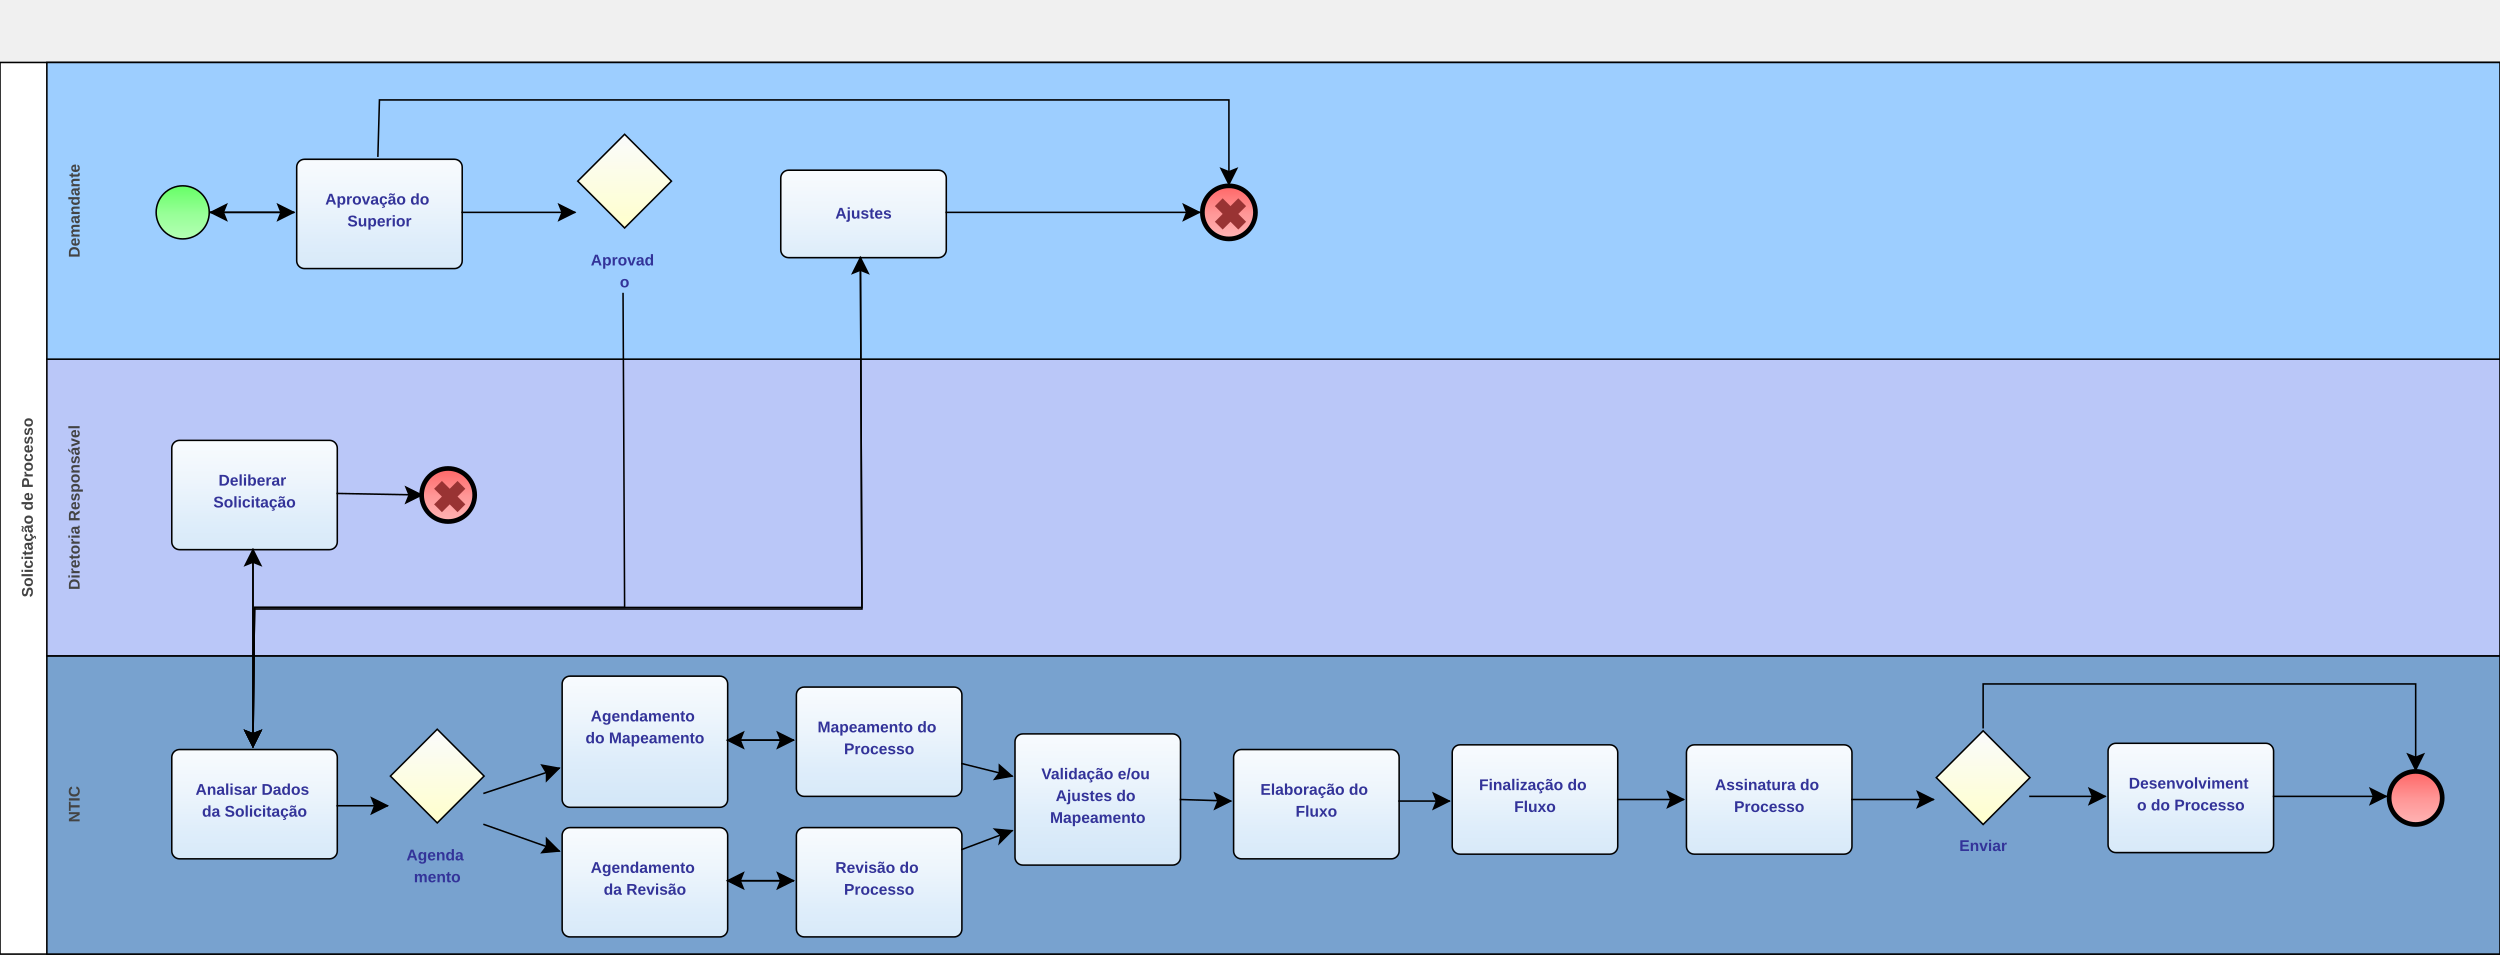
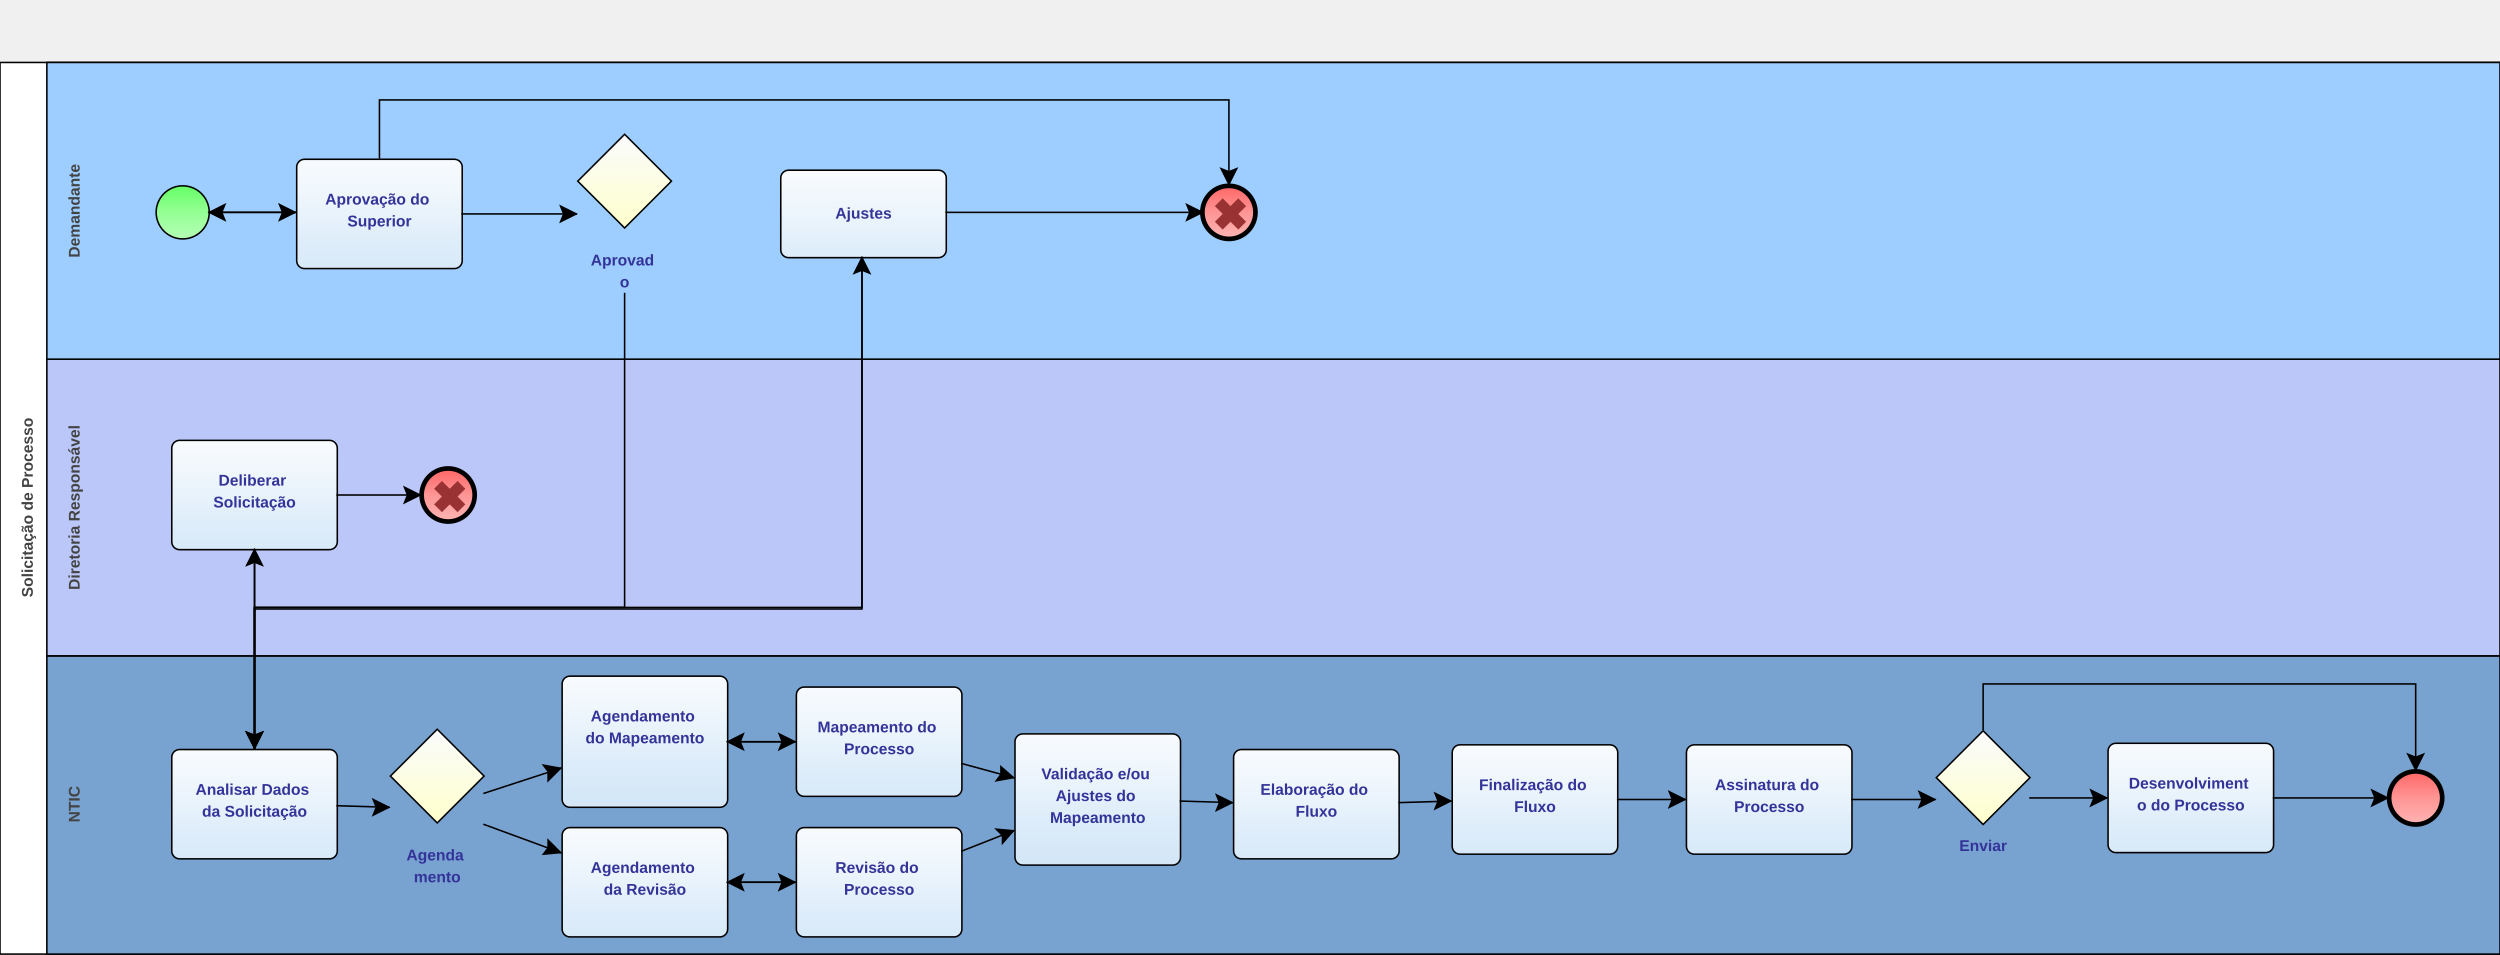
<svg xmlns="http://www.w3.org/2000/svg" xmlns:xlink="http://www.w3.org/1999/xlink" style="stroke-dasharray:none; shape-rendering:auto; font-family:'Arial'; text-rendering:auto; fill-opacity:1; color-interpolation:auto; color-rendering:auto; font-size:12; fill:black; stroke:black; image-rendering:auto; stroke-miterlimit:10; stroke-linecap:square; stroke-linejoin:miter; font-style:normal; stroke-width:1; stroke-dashoffset:0; font-weight:normal; stroke-opacity:1;" contentScriptType="text/ecmascript" preserveAspectRatio="xMidYMid meet" zoomAndPan="magnify" version="1.0" contentStyleType="text/css" xml:xlink="http://www.w3.org/1999/xlink" width="1601" height="611">
  <rect x="0" y="40" width="1601" height="571" ry="0" rx="0" style="stroke:#000000; fill:#FFFFFF" />
  <rect x="30" y="420" width="1571" height="191" ry="0" rx="0" style="stroke:#000000; fill:#78A2CF" />
  <g componentSequence="4">
    <text x="-515" y="37" transform="rotate(270)" text-anchor="middle" style="font-weight:bold;font-size:10px;stroke:none; fill:#434343">
      <tspan dy="14" x="-515">NTIC</tspan>
    </text>
  </g>
  <rect x="30" y="230" width="1571" height="190" ry="0" rx="0" style="stroke:#000000; fill:#BAC7F8" />
  <g componentSequence="3">
    <text x="-325" y="37" transform="rotate(270)" text-anchor="middle" style="font-weight:bold;font-size:10px;stroke:none; fill:#434343">
      <tspan dy="14" x="-325">Diretoria Responsável</tspan>
    </text>
  </g>
  <rect x="30" y="40" width="1571" height="190" ry="0" rx="0" style="stroke:#000000; fill:#9DCEFF" />
  <g componentSequence="2">
    <text x="-135" y="37" transform="rotate(270)" text-anchor="middle" style="font-weight:bold;font-size:10px;stroke:none; fill:#434343">
      <tspan dy="14" x="-135">Demandante</tspan>
    </text>
  </g>
  <g componentSequence="1">
    <text x="-325" y="7" transform="rotate(270)" text-anchor="middle" style="font-weight:bold;font-size:10px;stroke:none; fill:#434343">
      <tspan dy="14" x="-325">Solicitação de Processo</tspan>
    </text>
  </g>
  <g sequence="5">
-     <ellipse cx="117" cy="136" rx="17" ry="17" stroke-width="1" style="fill:url(#linearGradient66FF6696FF96B6FFB6_154850503);" stroke="336633" />
+     <ellipse cx="117" cy="136" rx="17" ry="17" stroke-width="1" style="fill:url(#linearGradient66FF6696FF96B6FFB6_1084477548);" stroke="336633" />
  </g>
  <g sequence="6">
-     <rect x="190" y="102" width="106" height="70" ry="5" rx="5" style="fill:url(#linearGradientF8FBFEEDF5FCDEEDFAD4E7F8E2E5E9_134036368);" stroke="191970" />
+     <rect x="190" y="102" width="106" height="70" ry="5" rx="5" style="fill:url(#linearGradientF8FBFEEDF5FCDEEDFAD4E7F8E2E5E9_1315186184);" stroke="191970" />
  </g>
  <g componentSequence="6">
    <text x="243" y="117" text-anchor="middle" style="font-weight:bold;font-size:10px;stroke:none; fill:#333399">
      <tspan dy="14" x="243">Aprovação do</tspan>
      <tspan dy="14" x="243">Superior</tspan>
    </text>
  </g>
  <g sequence="7">
-     <rect x="500" y="109" width="106" height="56" ry="5" rx="5" style="fill:url(#linearGradientF8FBFEEDF5FCDEEDFAD4E7F8E2E5E9_63094711);" stroke="191970" />
+     <rect x="500" y="109" width="106" height="56" ry="5" rx="5" style="fill:url(#linearGradientF8FBFEEDF5FCDEEDFAD4E7F8E2E5E9_1247525660);" stroke="191970" />
  </g>
  <g componentSequence="7">
    <text x="553" y="126" text-anchor="middle" style="font-weight:bold;font-size:10px;stroke:none; fill:#333399">
      <tspan dy="14" x="553">Ajustes</tspan>
    </text>
  </g>
  <g sequence="8">
-     <ellipse cx="787" cy="136" rx="17" ry="17" stroke-width="3" style="fill:url(#linearGradientFF6666FF9696FFB6B6_1187000747);" stroke="993333" />
+     <ellipse cx="787" cy="136" rx="17" ry="17" stroke-width="3" style="fill:url(#linearGradientFF6666FF9696FFB6B6_257502259);" stroke="993333" />
  </g>
  <g sequence="8">
    <polygon points=" 778 132 783 127 788 132 793 127 798 132 793 137 798 142 793 147 788 142 783 147 778 142 783 137" style="stroke:none; fill:#993333" />
  </g>
  <g sequence="9">
-     <polygon points=" 370 116 400 86 430 116 400 146 370 116" style="fill:url(#linearGradientFAFBFCFFFFCC_419645784);" stroke="000000" />
+     <polygon points=" 370 116 400 86 430 116 400 146 370 116" style="fill:url(#linearGradientFAFBFCFFFFCC_1361554692);" stroke="000000" />
  </g>
  <g componentSequence="9">
    <text x="400" y="156" text-anchor="middle" style="font-weight:bold;font-size:10px;stroke:none; fill:#333399">
      <tspan dy="14" x="400">Aprovad</tspan>
      <tspan dy="14" x="400">o</tspan>
    </text>
  </g>
  <g sequence="11">
-     <rect x="110" y="282" width="106" height="70" ry="5" rx="5" style="fill:url(#linearGradientF8FBFEEDF5FCDEEDFAD4E7F8E2E5E9_2009911379);" stroke="191970" />
+     <rect x="110" y="282" width="106" height="70" ry="5" rx="5" style="fill:url(#linearGradientF8FBFEEDF5FCDEEDFAD4E7F8E2E5E9_1050445134);" stroke="191970" />
  </g>
  <g componentSequence="11">
    <text x="163" y="297" text-anchor="middle" style="font-weight:bold;font-size:10px;stroke:none; fill:#333399">
      <tspan dy="14" x="163">Deliberar</tspan>
      <tspan dy="14" x="163">Solicitação</tspan>
    </text>
  </g>
  <g sequence="12">
-     <ellipse cx="287" cy="317" rx="17" ry="17" stroke-width="3" style="fill:url(#linearGradientFF6666FF9696FFB6B6_1642460698);" stroke="993333" />
+     <ellipse cx="287" cy="317" rx="17" ry="17" stroke-width="3" style="fill:url(#linearGradientFF6666FF9696FFB6B6_688413402);" stroke="993333" />
  </g>
  <g sequence="12">
    <polygon points=" 278 313 283 308 288 313 293 308 298 313 293 318 298 323 293 328 288 323 283 328 278 323 283 318" style="stroke:none; fill:#993333" />
  </g>
  <g sequence="13">
-     <rect x="110" y="480" width="106" height="70" ry="5" rx="5" style="fill:url(#linearGradientF8FBFEEDF5FCDEEDFAD4E7F8E2E5E9_653250276);" stroke="191970" />
+     <rect x="110" y="480" width="106" height="70" ry="5" rx="5" style="fill:url(#linearGradientF8FBFEEDF5FCDEEDFAD4E7F8E2E5E9_1870058364);" stroke="191970" />
  </g>
  <g componentSequence="13">
    <text x="163" y="495" text-anchor="middle" style="font-weight:bold;font-size:10px;stroke:none; fill:#333399">
      <tspan dy="14" x="163">Analisar Dados</tspan>
      <tspan dy="14" x="163">da Solicitação</tspan>
    </text>
  </g>
  <g sequence="14">
-     <polygon points=" 250 497 280 467 310 497 280 527 250 497" style="fill:url(#linearGradientFAFBFCFFFFCC_631577320);" stroke="000000" />
+     <polygon points=" 250 497 280 467 310 497 280 527 250 497" style="fill:url(#linearGradientFAFBFCFFFFCC_64298011);" stroke="000000" />
  </g>
  <g componentSequence="14">
    <text x="280" y="537" text-anchor="middle" style="font-weight:bold;font-size:10px;stroke:none; fill:#333399">
      <tspan dy="14" x="280">Agenda</tspan>
      <tspan dy="14" x="280">mento</tspan>
    </text>
  </g>
  <g sequence="15">
-     <rect x="360" y="433" width="106" height="84" ry="5" rx="5" style="fill:url(#linearGradientF8FBFEEDF5FCDEEDFAD4E7F8E2E5E9_880412743);" stroke="191970" />
+     <rect x="360" y="433" width="106" height="84" ry="5" rx="5" style="fill:url(#linearGradientF8FBFEEDF5FCDEEDFAD4E7F8E2E5E9_1505316826);" stroke="191970" />
  </g>
  <g componentSequence="15">
    <text x="413" y="448" text-anchor="middle" style="font-weight:bold;font-size:10px;stroke:none; fill:#333399">
      <tspan dy="14" x="413">Agendamento</tspan>
      <tspan dy="14" x="413">do Mapeamento</tspan>
    </text>
  </g>
  <g sequence="16">
-     <rect x="360" y="530" width="106" height="70" ry="5" rx="5" style="fill:url(#linearGradientF8FBFEEDF5FCDEEDFAD4E7F8E2E5E9_2061598196);" stroke="191970" />
+     <rect x="360" y="530" width="106" height="70" ry="5" rx="5" style="fill:url(#linearGradientF8FBFEEDF5FCDEEDFAD4E7F8E2E5E9_839651517);" stroke="191970" />
  </g>
  <g componentSequence="16">
    <text x="413" y="545" text-anchor="middle" style="font-weight:bold;font-size:10px;stroke:none; fill:#333399">
      <tspan dy="14" x="413">Agendamento</tspan>
      <tspan dy="14" x="413">da Revisão</tspan>
    </text>
  </g>
  <g sequence="17">
-     <rect x="510" y="440" width="106" height="70" ry="5" rx="5" style="fill:url(#linearGradientF8FBFEEDF5FCDEEDFAD4E7F8E2E5E9_580981922);" stroke="191970" />
+     <rect x="510" y="440" width="106" height="70" ry="5" rx="5" style="fill:url(#linearGradientF8FBFEEDF5FCDEEDFAD4E7F8E2E5E9_1798883507);" stroke="191970" />
  </g>
  <g componentSequence="17">
    <text x="563" y="455" text-anchor="middle" style="font-weight:bold;font-size:10px;stroke:none; fill:#333399">
      <tspan dy="14" x="563">Mapeamento do</tspan>
      <tspan dy="14" x="563">Processo</tspan>
    </text>
  </g>
  <g sequence="18">
-     <rect x="510" y="530" width="106" height="70" ry="5" rx="5" style="fill:url(#linearGradientF8FBFEEDF5FCDEEDFAD4E7F8E2E5E9_794703940);" stroke="191970" />
+     <rect x="510" y="530" width="106" height="70" ry="5" rx="5" style="fill:url(#linearGradientF8FBFEEDF5FCDEEDFAD4E7F8E2E5E9_1076241419);" stroke="191970" />
  </g>
  <g componentSequence="18">
    <text x="563" y="545" text-anchor="middle" style="font-weight:bold;font-size:10px;stroke:none; fill:#333399">
      <tspan dy="14" x="563">Revisão do</tspan>
      <tspan dy="14" x="563">Processo</tspan>
    </text>
  </g>
  <g sequence="19">
-     <rect x="650" y="470" width="106" height="84" ry="5" rx="5" style="fill:url(#linearGradientF8FBFEEDF5FCDEEDFAD4E7F8E2E5E9_1266820568);" stroke="191970" />
+     <rect x="650" y="470" width="106" height="84" ry="5" rx="5" style="fill:url(#linearGradientF8FBFEEDF5FCDEEDFAD4E7F8E2E5E9_1400005706);" stroke="191970" />
  </g>
  <g componentSequence="19">
    <text x="703" y="485" text-anchor="middle" style="font-weight:bold;font-size:10px;stroke:none; fill:#333399">
      <tspan dy="14" x="703">Validação e/ou</tspan>
      <tspan dy="14" x="703">Ajustes do</tspan>
      <tspan dy="14" x="703">Mapeamento</tspan>
    </text>
  </g>
  <g sequence="20">
-     <rect x="930" y="477" width="106" height="70" ry="5" rx="5" style="fill:url(#linearGradientF8FBFEEDF5FCDEEDFAD4E7F8E2E5E9_981335937);" stroke="191970" />
+     <rect x="930" y="477" width="106" height="70" ry="5" rx="5" style="fill:url(#linearGradientF8FBFEEDF5FCDEEDFAD4E7F8E2E5E9_27860833);" stroke="191970" />
  </g>
  <g componentSequence="20">
    <text x="983" y="492" text-anchor="middle" style="font-weight:bold;font-size:10px;stroke:none; fill:#333399">
      <tspan dy="14" x="983">Finalização do</tspan>
      <tspan dy="14" x="983">Fluxo</tspan>
    </text>
  </g>
  <g sequence="21">
-     <rect x="790" y="480" width="106" height="70" ry="5" rx="5" style="fill:url(#linearGradientF8FBFEEDF5FCDEEDFAD4E7F8E2E5E9_273934440);" stroke="191970" />
+     <rect x="790" y="480" width="106" height="70" ry="5" rx="5" style="fill:url(#linearGradientF8FBFEEDF5FCDEEDFAD4E7F8E2E5E9_754528951);" stroke="191970" />
  </g>
  <g componentSequence="21">
    <text x="843" y="495" text-anchor="middle" style="font-weight:bold;font-size:10px;stroke:none; fill:#333399">
      <tspan dy="14" x="843">Elaboração do</tspan>
      <tspan dy="14" x="843">Fluxo</tspan>
    </text>
  </g>
  <g sequence="22">
-     <rect x="1080" y="477" width="106" height="70" ry="5" rx="5" style="fill:url(#linearGradientF8FBFEEDF5FCDEEDFAD4E7F8E2E5E9_1318157886);" stroke="191970" />
+     <rect x="1080" y="477" width="106" height="70" ry="5" rx="5" style="fill:url(#linearGradientF8FBFEEDF5FCDEEDFAD4E7F8E2E5E9_1561218399);" stroke="191970" />
  </g>
  <g componentSequence="22">
    <text x="1133" y="492" text-anchor="middle" style="font-weight:bold;font-size:10px;stroke:none; fill:#333399">
      <tspan dy="14" x="1133">Assinatura do</tspan>
      <tspan dy="14" x="1133">Processo</tspan>
    </text>
  </g>
  <g sequence="23">
-     <polygon points=" 1240 498 1270 468 1300 498 1270 528 1240 498" style="fill:url(#linearGradientFAFBFCFFFFCC_342306513);" stroke="000000" />
+     <polygon points=" 1240 498 1270 468 1300 498 1270 528 1240 498" style="fill:url(#linearGradientFAFBFCFFFFCC_496906880);" stroke="000000" />
  </g>
  <g componentSequence="23">
    <text x="1270" y="531" text-anchor="middle" style="font-weight:bold;font-size:10px;stroke:none; fill:#333399">
      <tspan dy="14" x="1270">Enviar</tspan>
    </text>
  </g>
  <g sequence="24">
-     <rect x="1350" y="476" width="106" height="70" ry="5" rx="5" style="fill:url(#linearGradientF8FBFEEDF5FCDEEDFAD4E7F8E2E5E9_1102268971);" stroke="191970" />
+     <rect x="1350" y="476" width="106" height="70" ry="5" rx="5" style="fill:url(#linearGradientF8FBFEEDF5FCDEEDFAD4E7F8E2E5E9_1418032197);" stroke="191970" />
  </g>
  <g componentSequence="24">
    <text x="1403" y="491" text-anchor="middle" style="font-weight:bold;font-size:10px;stroke:none; fill:#333399">
      <tspan dy="14" x="1403">Desenvolviment</tspan>
      <tspan dy="14" x="1403">o do Processo</tspan>
    </text>
  </g>
  <g sequence="25">
-     <ellipse cx="1547" cy="511" rx="17" ry="17" stroke-width="3" style="fill:url(#linearGradientFF6666FF9696FFB6B6_1319955165);" stroke="993333" />
+     <ellipse cx="1547" cy="511" rx="17" ry="17" stroke-width="3" style="fill:url(#linearGradientFF6666FF9696FFB6B6_822909160);" stroke="993333" />
  </g>
  <g componentSequence="26">
    <text x="172" y="136" style="font-size:10px;font-weight:none;stroke:none; fill:#333399" text-anchor="left" />
  </g>
  <g componentSequence="28">
    <text x="698" y="136" style="font-size:10px;font-weight:none;stroke:none; fill:#333399" text-anchor="left" />
  </g>
  <g componentSequence="30">
    <text x="343" y="137" style="font-size:10px;font-weight:none;stroke:none; fill:#333399" text-anchor="left" />
  </g>
  <g componentSequence="32">
    <text x="534" y="64" style="font-size:10px;font-weight:none;stroke:none; fill:#333399" text-anchor="left" />
  </g>
  <g componentSequence="33">
    <text x="172" y="136" style="font-size:10px;font-weight:none;stroke:none; fill:#333399" text-anchor="left" />
  </g>
  <g componentSequence="34">
    <text x="347" y="389" style="font-size:10px;font-weight:none;stroke:none; fill:#333399" text-anchor="left" />
  </g>
  <g componentSequence="37">
    <text x="243" y="517" style="font-size:10px;font-weight:none;stroke:none; fill:#333399" text-anchor="left" />
  </g>
  <g componentSequence="38">
    <text x="345" y="500" style="font-size:10px;font-weight:none;stroke:none; fill:#333399" text-anchor="left" />
  </g>
  <g componentSequence="39">
    <text x="345" y="537" style="font-size:10px;font-weight:none;stroke:none; fill:#333399" text-anchor="left" />
  </g>
  <g componentSequence="40">
    <text x="498" y="475" style="font-size:10px;font-weight:none;stroke:none; fill:#333399" text-anchor="left" />
  </g>
  <g componentSequence="41">
    <text x="498" y="565" style="font-size:10px;font-weight:none;stroke:none; fill:#333399" text-anchor="left" />
  </g>
  <g componentSequence="44">
    <text x="643" y="494" style="font-size:10px;font-weight:none;stroke:none; fill:#333399" text-anchor="left" />
  </g>
  <g componentSequence="45">
    <text x="643" y="539" style="font-size:10px;font-weight:none;stroke:none; fill:#333399" text-anchor="left" />
  </g>
  <g componentSequence="46">
    <text x="783" y="514" style="font-size:10px;font-weight:none;stroke:none; fill:#333399" text-anchor="left" />
  </g>
  <g componentSequence="47">
    <text x="923" y="514" style="font-size:10px;font-weight:none;stroke:none; fill:#333399" text-anchor="left" />
  </g>
  <g componentSequence="48">
    <text x="1068" y="512" style="font-size:10px;font-weight:none;stroke:none; fill:#333399" text-anchor="left" />
  </g>
  <g componentSequence="49">
    <text x="1223" y="512" style="font-size:10px;font-weight:none;stroke:none; fill:#333399" text-anchor="left" />
  </g>
  <g componentSequence="50">
    <text x="1335" y="511" style="font-size:10px;font-weight:none;stroke:none; fill:#333399" text-anchor="left" />
  </g>
  <g componentSequence="51">
    <text x="1432" y="438" style="font-size:10px;font-weight:none;stroke:none; fill:#333399" text-anchor="left" />
  </g>
  <g componentSequence="52">
    <text x="1503" y="511" style="font-size:10px;font-weight:none;stroke:none; fill:#333399" text-anchor="left" />
  </g>
  <g componentSequence="53">
    <text x="173" y="416" style="font-size:10px;font-weight:none;stroke:none; fill:#333399" text-anchor="left" />
  </g>
  <g componentSequence="54">
    <text x="436" y="390" style="font-size:10px;font-weight:none;stroke:none; fill:#333399" text-anchor="left" />
  </g>
  <g componentSequence="55">
    <text x="435" y="389" style="font-size:10px;font-weight:none;stroke:none; fill:#333399" text-anchor="left" />
  </g>
  <g componentSequence="56">
    <text x="173" y="416" style="font-size:10px;font-weight:none;stroke:none; fill:#333399" text-anchor="left" />
  </g>
  <g componentSequence="57">
    <text x="253" y="317" style="font-size:10px;font-weight:none;stroke:none; fill:#333399" text-anchor="left" />
  </g>
  <g componentSequence="58">
    <text x="498" y="475" style="font-size:10px;font-weight:none;stroke:none; fill:#333399" text-anchor="left" />
  </g>
  <g componentSequence="59">
    <text x="498" y="565" style="font-size:10px;font-weight:none;stroke:none; fill:#333399" text-anchor="left" />
  </g>
-   <path style="fill:none; stroke:#000000;stroke-width:1" d="M135.0 136.0 L188.0 136.0" />
-   <polygon style="fill:#000000; stroke:#000000;" points=" 178 131 188 136 178 141 180 136" />
-   <path style="fill:none; stroke:#000000;stroke-width:1" d="M188.0 136.0 L135.0 136.0" />
-   <polygon style="fill:#000000; stroke:#000000;" points=" 145 141 135 136 145 131 143 136" />
-   <path style="fill:none; stroke:#000000;stroke-width:1" d="M296.0 136.0 L368.0 136.0" />
-   <polygon style="fill:#000000; stroke:#000000;" points=" 358 131 368 136 358 141 360 136" />
-   <path style="fill:none; stroke:#000000;stroke-width:1" d="M242.0 100.0 L243.0 64.0 L787.0 64.0 L787.0 118.0" />
+   <path style="fill:none; stroke:#000000;stroke-width:1" d="M134.0 136.0 L189.0 136.0" />
+   <polygon style="fill:#000000; stroke:#000000;" points=" 179 131 189 136 179 141 181 136" />
+   <path style="fill:none; stroke:#000000;stroke-width:1" d="M189.0 136.0 L134.0 136.0" />
+   <polygon style="fill:#000000; stroke:#000000;" points=" 144 141 134 136 144 131 142 136" />
+   <path style="fill:none; stroke:#000000;stroke-width:1" d="M296.0 137.0 L369.0 137.0" />
+   <polygon style="fill:#000000; stroke:#000000;" points=" 359 132 369 137 359 142 361 137" />
+   <path style="fill:none; stroke:#000000;stroke-width:1" d="M243.0 101.0 L243.0 64.0 L787.0 64.0 L787.0 118.0" />
  <polygon style="fill:#000000; stroke:#000000;" points=" 792 108 787 118 782 108 787 110" />
-   <path style="fill:none; stroke:#000000;stroke-width:1" d="M606.0 136.0 L768.0 136.0" />
-   <polygon style="fill:#000000; stroke:#000000;" points=" 758 131 768 136 758 141 760 136" />
-   <path style="fill:none; stroke:#000000;stroke-width:1" d="M551.0 165.0 L552.0 389.0 L163.0 389.0 L162.0 478.0" />
-   <polygon style="fill:#000000; stroke:#000000;" points=" 167 468 162 478 157 468 162 470" />
-   <path style="fill:none; stroke:#000000;stroke-width:1" d="M162.0 478.0 L163.0 390.0 L552.0 390.0 L551.0 165.0" />
-   <polygon style="fill:#000000; stroke:#000000;" points=" 546 175 551 165 556 175 551 173" />
-   <path style="fill:none; stroke:#000000;stroke-width:1" d="M399.0 188.0 L400.0 389.0 L163.0 389.0 L162.0 478.0" />
-   <polygon style="fill:#000000; stroke:#000000;" points=" 167 468 162 478 157 468 162 470" />
-   <path style="fill:none; stroke:#000000;stroke-width:1" d="M162.0 352.0 L162.0 478.0" />
-   <polygon style="fill:#000000; stroke:#000000;" points=" 167 468 162 478 157 468 162 470" />
-   <path style="fill:none; stroke:#000000;stroke-width:1" d="M216.0 316.0 L270.0 317.0" />
-   <polygon style="fill:#000000; stroke:#000000;" points=" 260 312 270 317 260 322 262 317" />
-   <path style="fill:none; stroke:#000000;stroke-width:1" d="M162.0 478.0 L162.0 352.0" />
-   <polygon style="fill:#000000; stroke:#000000;" points=" 157 362 162 352 167 362 162 360" />
-   <path style="fill:none; stroke:#000000;stroke-width:1" d="M216.0 516.0 L248.0 516.0" />
-   <polygon style="fill:#000000; stroke:#000000;" points=" 238 511 248 516 238 521 240 516" />
-   <path style="fill:none; stroke:#000000;stroke-width:1" d="M310.0 508.0 L358.0 492.0" />
-   <polygon style="fill:#000000; stroke:#000000;" points=" 347 490 358 492 350 500 350 495" />
-   <path style="fill:none; stroke:#000000;stroke-width:1" d="M310.0 528.0 L358.0 545.0" />
-   <polygon style="fill:#000000; stroke:#000000;" points=" 350 537 358 545 347 546 350 542" />
-   <path style="fill:none; stroke:#000000;stroke-width:1" d="M466.0 474.0 L508.0 474.0" />
-   <polygon style="fill:#000000; stroke:#000000;" points=" 498 469 508 474 498 479 500 474" />
-   <path style="fill:none; stroke:#000000;stroke-width:1" d="M508.0 474.0 L466.0 474.0" />
-   <polygon style="fill:#000000; stroke:#000000;" points=" 476 479 466 474 476 469 474 474" />
-   <path style="fill:none; stroke:#000000;stroke-width:1" d="M466.0 564.0 L508.0 564.0" />
-   <polygon style="fill:#000000; stroke:#000000;" points=" 498 559 508 564 498 569 500 564" />
-   <path style="fill:none; stroke:#000000;stroke-width:1" d="M508.0 564.0 L466.0 564.0" />
-   <polygon style="fill:#000000; stroke:#000000;" points=" 476 569 466 564 476 559 474 564" />
-   <path style="fill:none; stroke:#000000;stroke-width:1" d="M616.0 489.0 L648.0 497.0" />
-   <polygon style="fill:#000000; stroke:#000000;" points=" 640 490 648 497 637 499 640 495" />
-   <path style="fill:none; stroke:#000000;stroke-width:1" d="M616.0 544.0 L648.0 532.0" />
-   <polygon style="fill:#000000; stroke:#000000;" points=" 637 531 648 532 640 540 641 535" />
-   <path style="fill:none; stroke:#000000;stroke-width:1" d="M756.0 512.0 L788.0 513.0" />
-   <polygon style="fill:#000000; stroke:#000000;" points=" 778 508 788 513 778 518 780 513" />
-   <path style="fill:none; stroke:#000000;stroke-width:1" d="M1036.0 512.0 L1078.0 512.0" />
-   <polygon style="fill:#000000; stroke:#000000;" points=" 1068 507 1078 512 1068 517 1070 512" />
-   <path style="fill:none; stroke:#000000;stroke-width:1" d="M896.0 513.0 L928.0 513.0" />
-   <polygon style="fill:#000000; stroke:#000000;" points=" 918 508 928 513 918 518 920 513" />
-   <path style="fill:none; stroke:#000000;stroke-width:1" d="M1186.0 512.0 L1238.0 512.0" />
-   <polygon style="fill:#000000; stroke:#000000;" points=" 1228 507 1238 512 1228 517 1230 512" />
-   <path style="fill:none; stroke:#000000;stroke-width:1" d="M1300.0 510.0 L1348.0 510.0" />
-   <polygon style="fill:#000000; stroke:#000000;" points=" 1338 505 1348 510 1338 515 1340 510" />
-   <path style="fill:none; stroke:#000000;stroke-width:1" d="M1270.0 466.0 L1270.0 438.0 L1547.0 438.0 L1547.0 493.0" />
+   <path style="fill:none; stroke:#000000;stroke-width:1" d="M606.0 136.0 L770.0 136.0" />
+   <polygon style="fill:#000000; stroke:#000000;" points=" 760 131 770 136 760 141 762 136" />
+   <path style="fill:none; stroke:#000000;stroke-width:1" d="M552.0 165.0 L552.0 389.0 L163.0 389.0 L163.0 479.0" />
+   <polygon style="fill:#000000; stroke:#000000;" points=" 168 469 163 479 158 469 163 471" />
+   <path style="fill:none; stroke:#000000;stroke-width:1" d="M163.0 479.0 L163.0 390.0 L552.0 390.0 L552.0 165.0" />
+   <polygon style="fill:#000000; stroke:#000000;" points=" 547 175 552 165 557 175 552 173" />
+   <path style="fill:none; stroke:#000000;stroke-width:1" d="M400.0 188.0 L400.0 389.0 L163.0 389.0 L163.0 479.0" />
+   <polygon style="fill:#000000; stroke:#000000;" points=" 168 469 163 479 158 469 163 471" />
+   <path style="fill:none; stroke:#000000;stroke-width:1" d="M163.0 352.0 L163.0 479.0" />
+   <polygon style="fill:#000000; stroke:#000000;" points=" 168 469 163 479 158 469 163 471" />
+   <path style="fill:none; stroke:#000000;stroke-width:1" d="M216.0 317.0 L269.0 317.0" />
+   <polygon style="fill:#000000; stroke:#000000;" points=" 259 312 269 317 259 322 261 317" />
+   <path style="fill:none; stroke:#000000;stroke-width:1" d="M163.0 479.0 L163.0 352.0" />
+   <polygon style="fill:#000000; stroke:#000000;" points=" 158 362 163 352 168 362 163 360" />
+   <path style="fill:none; stroke:#000000;stroke-width:1" d="M216.0 516.0 L249.0 517.0" />
+   <polygon style="fill:#000000; stroke:#000000;" points=" 239 512 249 517 239 522 241 517" />
+   <path style="fill:none; stroke:#000000;stroke-width:1" d="M310.0 508.0 L359.0 492.0" />
+   <polygon style="fill:#000000; stroke:#000000;" points=" 348 490 359 492 351 500 351 494" />
+   <path style="fill:none; stroke:#000000;stroke-width:1" d="M310.0 528.0 L359.0 546.0" />
+   <polygon style="fill:#000000; stroke:#000000;" points=" 351 538 359 546 348 547 351 543" />
+   <path style="fill:none; stroke:#000000;stroke-width:1" d="M466.0 475.0 L509.0 475.0" />
+   <polygon style="fill:#000000; stroke:#000000;" points=" 499 470 509 475 499 480 501 475" />
+   <path style="fill:none; stroke:#000000;stroke-width:1" d="M509.0 475.0 L466.0 475.0" />
+   <polygon style="fill:#000000; stroke:#000000;" points=" 476 480 466 475 476 470 474 475" />
+   <path style="fill:none; stroke:#000000;stroke-width:1" d="M466.0 565.0 L509.0 565.0" />
+   <polygon style="fill:#000000; stroke:#000000;" points=" 499 560 509 565 499 570 501 565" />
+   <path style="fill:none; stroke:#000000;stroke-width:1" d="M509.0 565.0 L466.0 565.0" />
+   <polygon style="fill:#000000; stroke:#000000;" points=" 476 570 466 565 476 560 474 565" />
+   <path style="fill:none; stroke:#000000;stroke-width:1" d="M616.0 489.0 L649.0 498.0" />
+   <polygon style="fill:#000000; stroke:#000000;" points=" 641 491 649 498 638 500 641 496" />
+   <path style="fill:none; stroke:#000000;stroke-width:1" d="M616.0 545.0 L649.0 532.0" />
+   <polygon style="fill:#000000; stroke:#000000;" points=" 638 531 649 532 642 540 642 535" />
+   <path style="fill:none; stroke:#000000;stroke-width:1" d="M756.0 513.0 L789.0 514.0" />
+   <polygon style="fill:#000000; stroke:#000000;" points=" 779 509 789 514 779 519 781 514" />
+   <path style="fill:none; stroke:#000000;stroke-width:1" d="M1036.0 512.0 L1079.0 512.0" />
+   <polygon style="fill:#000000; stroke:#000000;" points=" 1069 507 1079 512 1069 517 1071 512" />
+   <path style="fill:none; stroke:#000000;stroke-width:1" d="M896.0 514.0 L929.0 513.0" />
+   <polygon style="fill:#000000; stroke:#000000;" points=" 919 508 929 513 919 518 921 513" />
+   <path style="fill:none; stroke:#000000;stroke-width:1" d="M1186.0 512.0 L1239.0 512.0" />
+   <polygon style="fill:#000000; stroke:#000000;" points=" 1229 507 1239 512 1229 517 1231 512" />
+   <path style="fill:none; stroke:#000000;stroke-width:1" d="M1300.0 511.0 L1349.0 511.0" />
+   <polygon style="fill:#000000; stroke:#000000;" points=" 1339 506 1349 511 1339 516 1341 511" />
+   <path style="fill:none; stroke:#000000;stroke-width:1" d="M1270.0 467.0 L1270.0 438.0 L1547.0 438.0 L1547.0 493.0" />
  <polygon style="fill:#000000; stroke:#000000;" points=" 1552 483 1547 493 1542 483 1547 485" />
-   <path style="fill:none; stroke:#000000;stroke-width:1" d="M1456.0 510.0 L1528.0 510.0" />
-   <polygon style="fill:#000000; stroke:#000000;" points=" 1518 505 1528 510 1518 515 1520 510" />
+   <path style="fill:none; stroke:#000000;stroke-width:1" d="M1456.0 511.0 L1529.0 511.0" />
+   <polygon style="fill:#000000; stroke:#000000;" points=" 1519 506 1529 511 1519 516 1521 511" />
  <defs>
-     <linearGradient xlink:href="#linearGradient66FF6696FF96B6FFB6" id="linearGradient66FF6696FF96B6FFB6_154850503" x1="0" y1="119.0" x2="0" y2="154.0" gradientUnits="userSpaceOnUse" xlink:type="simple" xlink:actuate="onLoad" xlink:show="other" />
+     <linearGradient xlink:href="#linearGradient66FF6696FF96B6FFB6" id="linearGradient66FF6696FF96B6FFB6_1084477548" x1="0" y1="119.0" x2="0" y2="154.0" gradientUnits="userSpaceOnUse" xlink:type="simple" xlink:actuate="onLoad" xlink:show="other" />
    <linearGradient id="linearGradient66FF6696FF96B6FFB6">
      <stop style="stop-color:#66FF66;stop-opacity:1;" offset="0.0" id="stop66FF66" />
      <stop style="stop-color:#96FF96;stop-opacity:1;" offset="0.5" id="stop96FF96" />
      <stop style="stop-color:#B6FFB6;stop-opacity:1;" offset="1.0" id="stopB6FFB6" />
    </linearGradient>
-     <linearGradient xlink:href="#linearGradientF8FBFEEDF5FCDEEDFAD4E7F8E2E5E9" id="linearGradientF8FBFEEDF5FCDEEDFAD4E7F8E2E5E9_134036368" x1="0" y1="102.0" x2="0" y2="208.0" gradientUnits="userSpaceOnUse" xlink:type="simple" xlink:actuate="onLoad" xlink:show="other" />
+     <linearGradient xlink:href="#linearGradientF8FBFEEDF5FCDEEDFAD4E7F8E2E5E9" id="linearGradientF8FBFEEDF5FCDEEDFAD4E7F8E2E5E9_1315186184" x1="0" y1="102.0" x2="0" y2="208.0" gradientUnits="userSpaceOnUse" xlink:type="simple" xlink:actuate="onLoad" xlink:show="other" />
    <linearGradient id="linearGradientF8FBFEEDF5FCDEEDFAD4E7F8E2E5E9">
      <stop style="stop-color:#F8FBFE;stop-opacity:1;" offset="0.0" id="stopF8FBFE" />
      <stop style="stop-color:#EDF5FC;stop-opacity:1;" offset="0.25" id="stopEDF5FC" />
      <stop style="stop-color:#DEEDFA;stop-opacity:1;" offset="0.5" id="stopDEEDFA" />
      <stop style="stop-color:#D4E7F8;stop-opacity:1;" offset="0.75" id="stopD4E7F8" />
      <stop style="stop-color:#E2E5E9;stop-opacity:1;" offset="1.0" id="stopE2E5E9" />
    </linearGradient>
-     <linearGradient xlink:href="#linearGradientF8FBFEEDF5FCDEEDFAD4E7F8E2E5E9" id="linearGradientF8FBFEEDF5FCDEEDFAD4E7F8E2E5E9_63094711" x1="0" y1="109.0" x2="0" y2="215.0" gradientUnits="userSpaceOnUse" xlink:type="simple" xlink:actuate="onLoad" xlink:show="other" />
-     <linearGradient xlink:href="#linearGradientFF6666FF9696FFB6B6" id="linearGradientFF6666FF9696FFB6B6_1187000747" x1="0" y1="119.0" x2="0" y2="154.0" gradientUnits="userSpaceOnUse" xlink:type="simple" xlink:actuate="onLoad" xlink:show="other" />
+     <linearGradient xlink:href="#linearGradientF8FBFEEDF5FCDEEDFAD4E7F8E2E5E9" id="linearGradientF8FBFEEDF5FCDEEDFAD4E7F8E2E5E9_1247525660" x1="0" y1="109.0" x2="0" y2="215.0" gradientUnits="userSpaceOnUse" xlink:type="simple" xlink:actuate="onLoad" xlink:show="other" />
+     <linearGradient xlink:href="#linearGradientFF6666FF9696FFB6B6" id="linearGradientFF6666FF9696FFB6B6_257502259" x1="0" y1="119.0" x2="0" y2="154.0" gradientUnits="userSpaceOnUse" xlink:type="simple" xlink:actuate="onLoad" xlink:show="other" />
    <linearGradient id="linearGradientFF6666FF9696FFB6B6">
      <stop style="stop-color:#FF6666;stop-opacity:1;" offset="0.0" id="stopFF6666" />
      <stop style="stop-color:#FF9696;stop-opacity:1;" offset="0.5" id="stopFF9696" />
      <stop style="stop-color:#FFB6B6;stop-opacity:1;" offset="1.0" id="stopFFB6B6" />
    </linearGradient>
-     <linearGradient xlink:href="#linearGradientFAFBFCFFFFCC" id="linearGradientFAFBFCFFFFCC_419645784" x1="0" y1="86.0" x2="0" y2="146.0" gradientUnits="userSpaceOnUse" xlink:type="simple" xlink:actuate="onLoad" xlink:show="other" />
+     <linearGradient xlink:href="#linearGradientFAFBFCFFFFCC" id="linearGradientFAFBFCFFFFCC_1361554692" x1="0" y1="86.0" x2="0" y2="146.0" gradientUnits="userSpaceOnUse" xlink:type="simple" xlink:actuate="onLoad" xlink:show="other" />
    <linearGradient id="linearGradientFAFBFCFFFFCC">
      <stop style="stop-color:#FAFBFC;stop-opacity:1;" offset="0.0" id="stopFAFBFC" />
      <stop style="stop-color:#FFFFCC;stop-opacity:1;" offset="1.0" id="stopFFFFCC" />
    </linearGradient>
-     <linearGradient xlink:href="#linearGradientF8FBFEEDF5FCDEEDFAD4E7F8E2E5E9" id="linearGradientF8FBFEEDF5FCDEEDFAD4E7F8E2E5E9_2009911379" x1="0" y1="282.0" x2="0" y2="388.0" gradientUnits="userSpaceOnUse" xlink:type="simple" xlink:actuate="onLoad" xlink:show="other" />
-     <linearGradient xlink:href="#linearGradientFF6666FF9696FFB6B6" id="linearGradientFF6666FF9696FFB6B6_1642460698" x1="0" y1="300.0" x2="0" y2="335.0" gradientUnits="userSpaceOnUse" xlink:type="simple" xlink:actuate="onLoad" xlink:show="other" />
-     <linearGradient xlink:href="#linearGradientF8FBFEEDF5FCDEEDFAD4E7F8E2E5E9" id="linearGradientF8FBFEEDF5FCDEEDFAD4E7F8E2E5E9_653250276" x1="0" y1="480.0" x2="0" y2="586.0" gradientUnits="userSpaceOnUse" xlink:type="simple" xlink:actuate="onLoad" xlink:show="other" />
-     <linearGradient xlink:href="#linearGradientFAFBFCFFFFCC" id="linearGradientFAFBFCFFFFCC_631577320" x1="0" y1="467.0" x2="0" y2="527.0" gradientUnits="userSpaceOnUse" xlink:type="simple" xlink:actuate="onLoad" xlink:show="other" />
-     <linearGradient xlink:href="#linearGradientF8FBFEEDF5FCDEEDFAD4E7F8E2E5E9" id="linearGradientF8FBFEEDF5FCDEEDFAD4E7F8E2E5E9_880412743" x1="0" y1="433.0" x2="0" y2="539.0" gradientUnits="userSpaceOnUse" xlink:type="simple" xlink:actuate="onLoad" xlink:show="other" />
-     <linearGradient xlink:href="#linearGradientF8FBFEEDF5FCDEEDFAD4E7F8E2E5E9" id="linearGradientF8FBFEEDF5FCDEEDFAD4E7F8E2E5E9_2061598196" x1="0" y1="530.0" x2="0" y2="636.0" gradientUnits="userSpaceOnUse" xlink:type="simple" xlink:actuate="onLoad" xlink:show="other" />
-     <linearGradient xlink:href="#linearGradientF8FBFEEDF5FCDEEDFAD4E7F8E2E5E9" id="linearGradientF8FBFEEDF5FCDEEDFAD4E7F8E2E5E9_580981922" x1="0" y1="440.0" x2="0" y2="546.0" gradientUnits="userSpaceOnUse" xlink:type="simple" xlink:actuate="onLoad" xlink:show="other" />
-     <linearGradient xlink:href="#linearGradientF8FBFEEDF5FCDEEDFAD4E7F8E2E5E9" id="linearGradientF8FBFEEDF5FCDEEDFAD4E7F8E2E5E9_794703940" x1="0" y1="530.0" x2="0" y2="636.0" gradientUnits="userSpaceOnUse" xlink:type="simple" xlink:actuate="onLoad" xlink:show="other" />
-     <linearGradient xlink:href="#linearGradientF8FBFEEDF5FCDEEDFAD4E7F8E2E5E9" id="linearGradientF8FBFEEDF5FCDEEDFAD4E7F8E2E5E9_1266820568" x1="0" y1="470.0" x2="0" y2="576.0" gradientUnits="userSpaceOnUse" xlink:type="simple" xlink:actuate="onLoad" xlink:show="other" />
-     <linearGradient xlink:href="#linearGradientF8FBFEEDF5FCDEEDFAD4E7F8E2E5E9" id="linearGradientF8FBFEEDF5FCDEEDFAD4E7F8E2E5E9_981335937" x1="0" y1="477.0" x2="0" y2="583.0" gradientUnits="userSpaceOnUse" xlink:type="simple" xlink:actuate="onLoad" xlink:show="other" />
-     <linearGradient xlink:href="#linearGradientF8FBFEEDF5FCDEEDFAD4E7F8E2E5E9" id="linearGradientF8FBFEEDF5FCDEEDFAD4E7F8E2E5E9_273934440" x1="0" y1="480.0" x2="0" y2="586.0" gradientUnits="userSpaceOnUse" xlink:type="simple" xlink:actuate="onLoad" xlink:show="other" />
-     <linearGradient xlink:href="#linearGradientF8FBFEEDF5FCDEEDFAD4E7F8E2E5E9" id="linearGradientF8FBFEEDF5FCDEEDFAD4E7F8E2E5E9_1318157886" x1="0" y1="477.0" x2="0" y2="583.0" gradientUnits="userSpaceOnUse" xlink:type="simple" xlink:actuate="onLoad" xlink:show="other" />
-     <linearGradient xlink:href="#linearGradientFAFBFCFFFFCC" id="linearGradientFAFBFCFFFFCC_342306513" x1="0" y1="468.0" x2="0" y2="528.0" gradientUnits="userSpaceOnUse" xlink:type="simple" xlink:actuate="onLoad" xlink:show="other" />
-     <linearGradient xlink:href="#linearGradientF8FBFEEDF5FCDEEDFAD4E7F8E2E5E9" id="linearGradientF8FBFEEDF5FCDEEDFAD4E7F8E2E5E9_1102268971" x1="0" y1="476.0" x2="0" y2="582.0" gradientUnits="userSpaceOnUse" xlink:type="simple" xlink:actuate="onLoad" xlink:show="other" />
-     <linearGradient xlink:href="#linearGradientFF6666FF9696FFB6B6" id="linearGradientFF6666FF9696FFB6B6_1319955165" x1="0" y1="494.0" x2="0" y2="529.0" gradientUnits="userSpaceOnUse" xlink:type="simple" xlink:actuate="onLoad" xlink:show="other" />
+     <linearGradient xlink:href="#linearGradientF8FBFEEDF5FCDEEDFAD4E7F8E2E5E9" id="linearGradientF8FBFEEDF5FCDEEDFAD4E7F8E2E5E9_1050445134" x1="0" y1="282.0" x2="0" y2="388.0" gradientUnits="userSpaceOnUse" xlink:type="simple" xlink:actuate="onLoad" xlink:show="other" />
+     <linearGradient xlink:href="#linearGradientFF6666FF9696FFB6B6" id="linearGradientFF6666FF9696FFB6B6_688413402" x1="0" y1="300.0" x2="0" y2="335.0" gradientUnits="userSpaceOnUse" xlink:type="simple" xlink:actuate="onLoad" xlink:show="other" />
+     <linearGradient xlink:href="#linearGradientF8FBFEEDF5FCDEEDFAD4E7F8E2E5E9" id="linearGradientF8FBFEEDF5FCDEEDFAD4E7F8E2E5E9_1870058364" x1="0" y1="480.0" x2="0" y2="586.0" gradientUnits="userSpaceOnUse" xlink:type="simple" xlink:actuate="onLoad" xlink:show="other" />
+     <linearGradient xlink:href="#linearGradientFAFBFCFFFFCC" id="linearGradientFAFBFCFFFFCC_64298011" x1="0" y1="467.0" x2="0" y2="527.0" gradientUnits="userSpaceOnUse" xlink:type="simple" xlink:actuate="onLoad" xlink:show="other" />
+     <linearGradient xlink:href="#linearGradientF8FBFEEDF5FCDEEDFAD4E7F8E2E5E9" id="linearGradientF8FBFEEDF5FCDEEDFAD4E7F8E2E5E9_1505316826" x1="0" y1="433.0" x2="0" y2="539.0" gradientUnits="userSpaceOnUse" xlink:type="simple" xlink:actuate="onLoad" xlink:show="other" />
+     <linearGradient xlink:href="#linearGradientF8FBFEEDF5FCDEEDFAD4E7F8E2E5E9" id="linearGradientF8FBFEEDF5FCDEEDFAD4E7F8E2E5E9_839651517" x1="0" y1="530.0" x2="0" y2="636.0" gradientUnits="userSpaceOnUse" xlink:type="simple" xlink:actuate="onLoad" xlink:show="other" />
+     <linearGradient xlink:href="#linearGradientF8FBFEEDF5FCDEEDFAD4E7F8E2E5E9" id="linearGradientF8FBFEEDF5FCDEEDFAD4E7F8E2E5E9_1798883507" x1="0" y1="440.0" x2="0" y2="546.0" gradientUnits="userSpaceOnUse" xlink:type="simple" xlink:actuate="onLoad" xlink:show="other" />
+     <linearGradient xlink:href="#linearGradientF8FBFEEDF5FCDEEDFAD4E7F8E2E5E9" id="linearGradientF8FBFEEDF5FCDEEDFAD4E7F8E2E5E9_1076241419" x1="0" y1="530.0" x2="0" y2="636.0" gradientUnits="userSpaceOnUse" xlink:type="simple" xlink:actuate="onLoad" xlink:show="other" />
+     <linearGradient xlink:href="#linearGradientF8FBFEEDF5FCDEEDFAD4E7F8E2E5E9" id="linearGradientF8FBFEEDF5FCDEEDFAD4E7F8E2E5E9_1400005706" x1="0" y1="470.0" x2="0" y2="576.0" gradientUnits="userSpaceOnUse" xlink:type="simple" xlink:actuate="onLoad" xlink:show="other" />
+     <linearGradient xlink:href="#linearGradientF8FBFEEDF5FCDEEDFAD4E7F8E2E5E9" id="linearGradientF8FBFEEDF5FCDEEDFAD4E7F8E2E5E9_27860833" x1="0" y1="477.0" x2="0" y2="583.0" gradientUnits="userSpaceOnUse" xlink:type="simple" xlink:actuate="onLoad" xlink:show="other" />
+     <linearGradient xlink:href="#linearGradientF8FBFEEDF5FCDEEDFAD4E7F8E2E5E9" id="linearGradientF8FBFEEDF5FCDEEDFAD4E7F8E2E5E9_754528951" x1="0" y1="480.0" x2="0" y2="586.0" gradientUnits="userSpaceOnUse" xlink:type="simple" xlink:actuate="onLoad" xlink:show="other" />
+     <linearGradient xlink:href="#linearGradientF8FBFEEDF5FCDEEDFAD4E7F8E2E5E9" id="linearGradientF8FBFEEDF5FCDEEDFAD4E7F8E2E5E9_1561218399" x1="0" y1="477.0" x2="0" y2="583.0" gradientUnits="userSpaceOnUse" xlink:type="simple" xlink:actuate="onLoad" xlink:show="other" />
+     <linearGradient xlink:href="#linearGradientFAFBFCFFFFCC" id="linearGradientFAFBFCFFFFCC_496906880" x1="0" y1="468.0" x2="0" y2="528.0" gradientUnits="userSpaceOnUse" xlink:type="simple" xlink:actuate="onLoad" xlink:show="other" />
+     <linearGradient xlink:href="#linearGradientF8FBFEEDF5FCDEEDFAD4E7F8E2E5E9" id="linearGradientF8FBFEEDF5FCDEEDFAD4E7F8E2E5E9_1418032197" x1="0" y1="476.0" x2="0" y2="582.0" gradientUnits="userSpaceOnUse" xlink:type="simple" xlink:actuate="onLoad" xlink:show="other" />
+     <linearGradient xlink:href="#linearGradientFF6666FF9696FFB6B6" id="linearGradientFF6666FF9696FFB6B6_822909160" x1="0" y1="494.0" x2="0" y2="529.0" gradientUnits="userSpaceOnUse" xlink:type="simple" xlink:actuate="onLoad" xlink:show="other" />
  </defs>
</svg>
